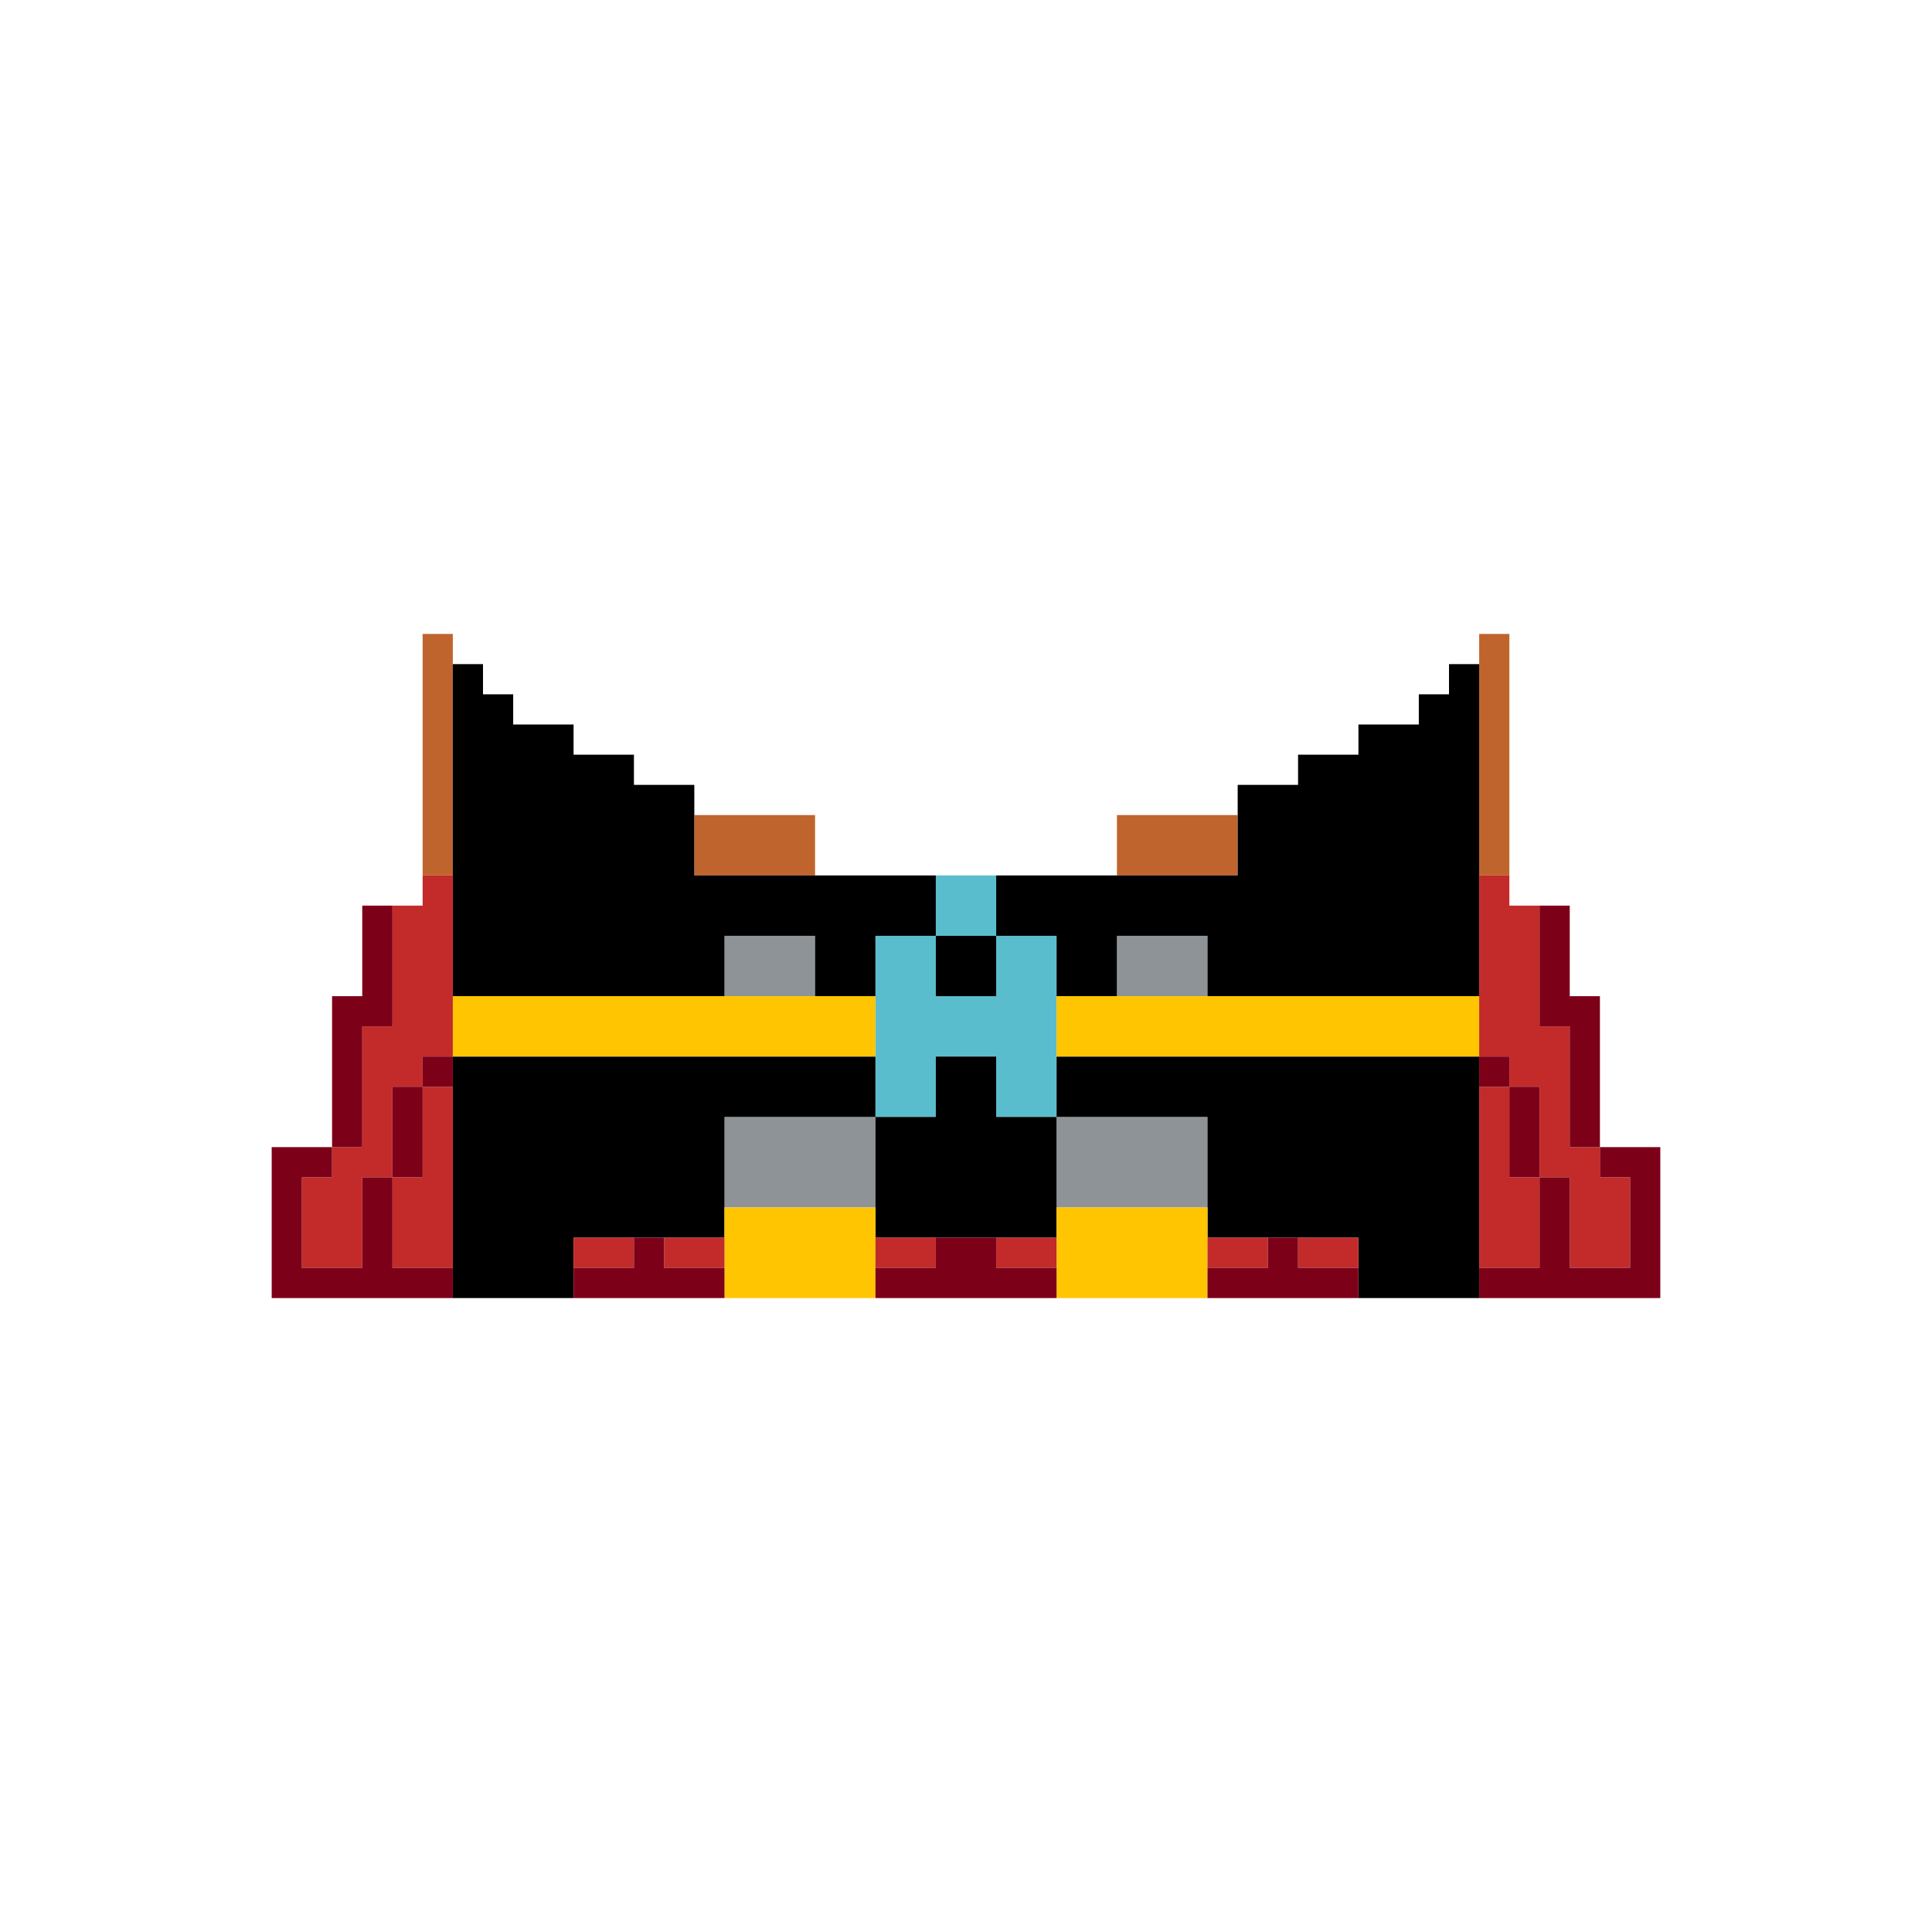
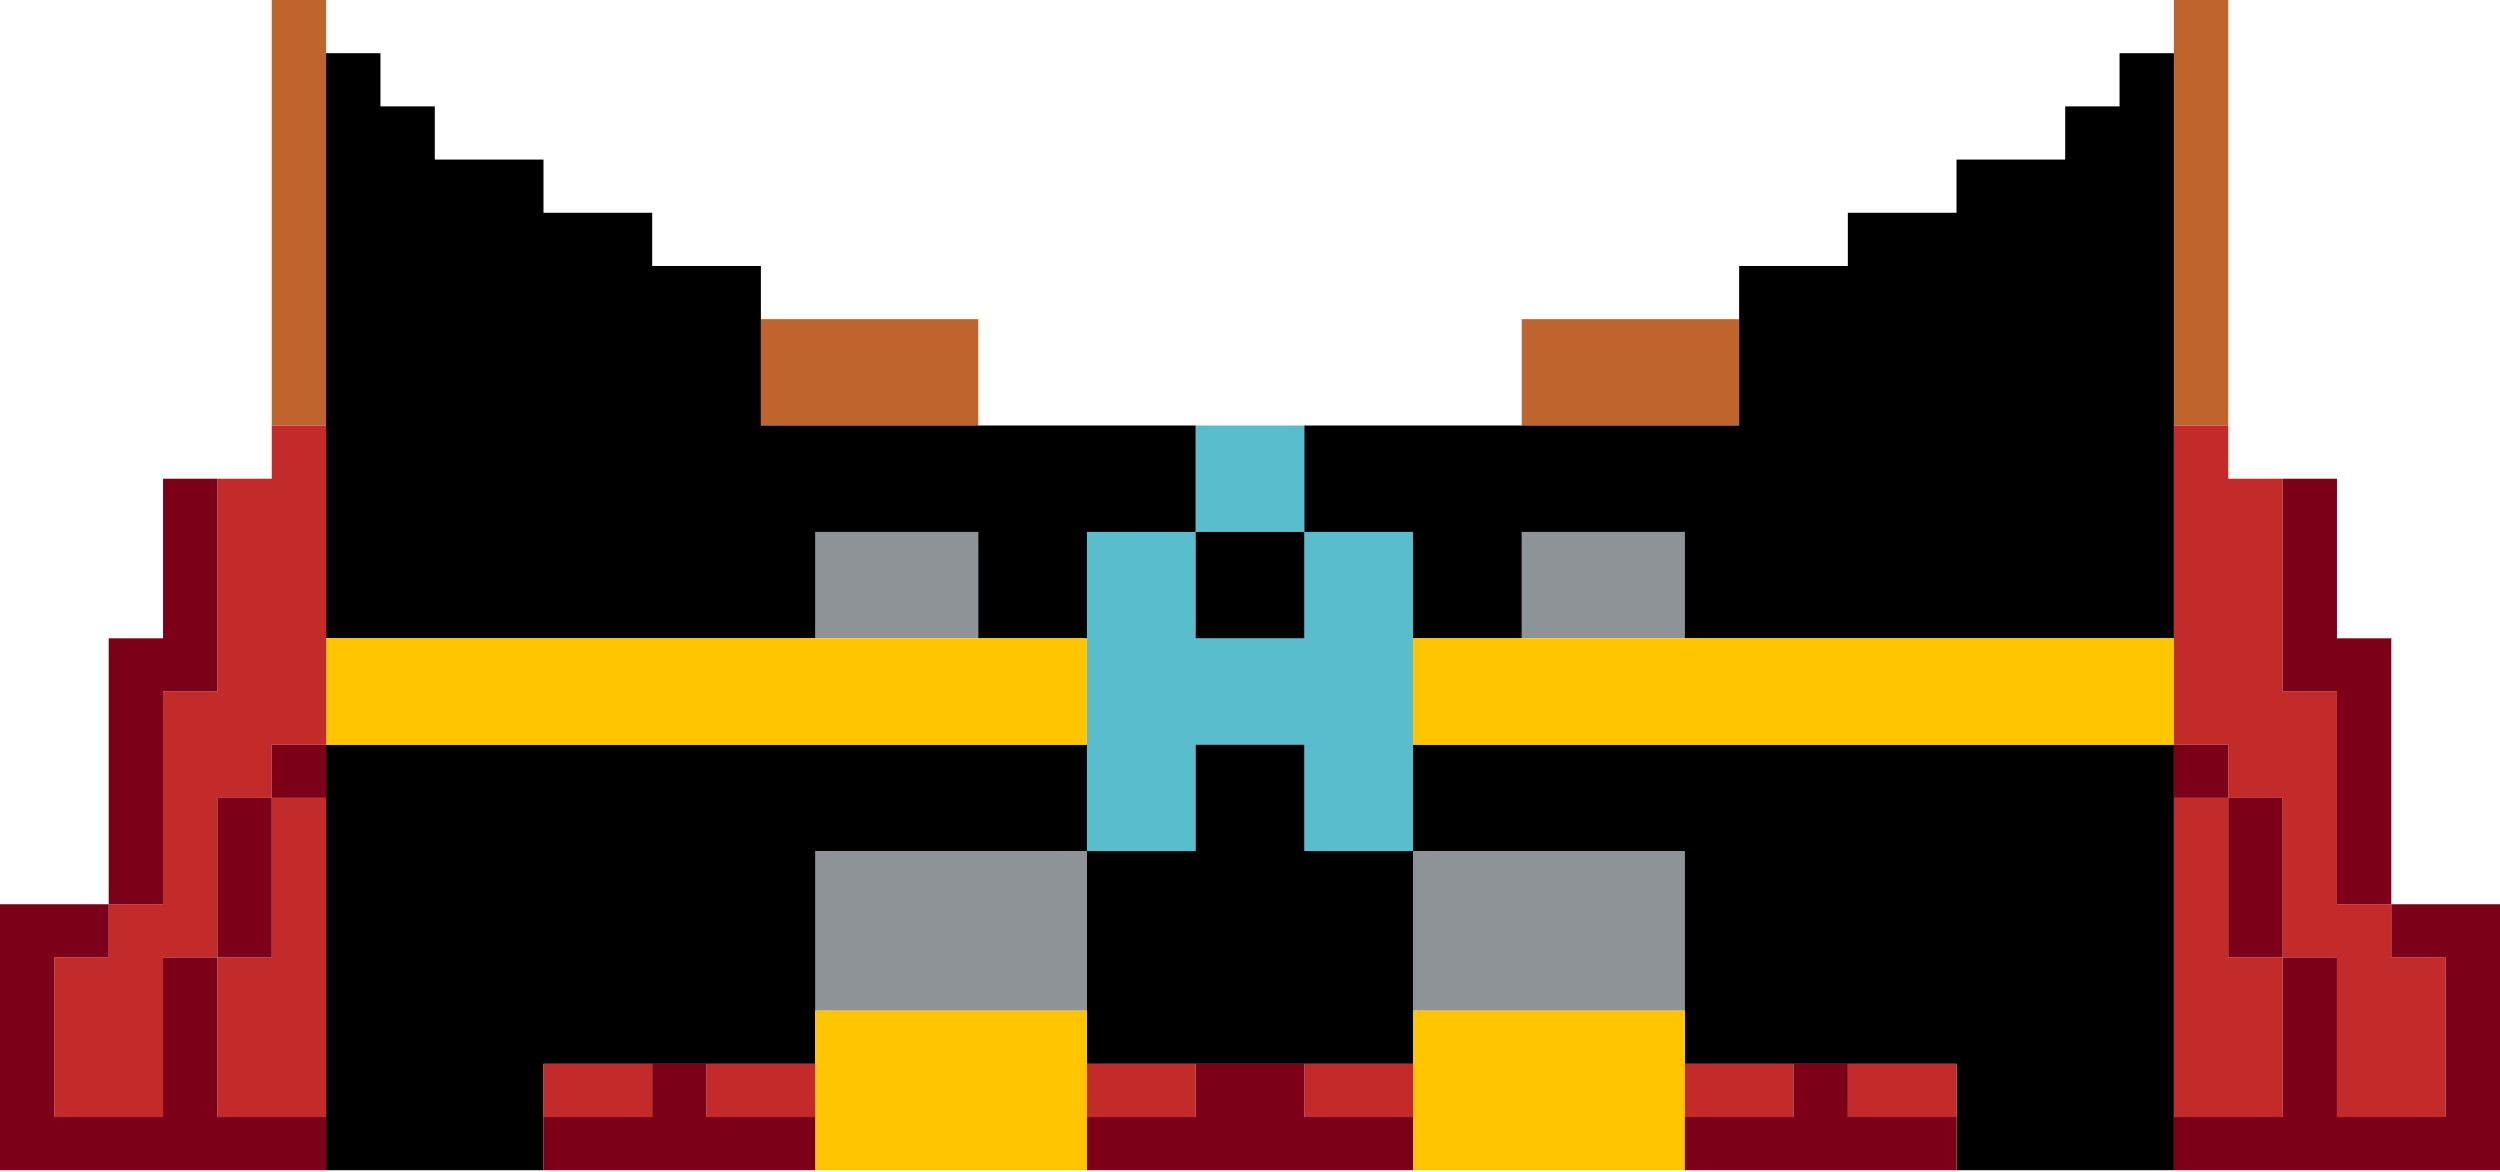
- <svg xmlns="http://www.w3.org/2000/svg" version="1.1" id="Layer_1" x="0px" y="0px" viewBox="0 0 64 64" style="enable-background:new 0 0 64 64;" xml:space="preserve">
-   <style type="text/css">
- 	.st0{fill:none;}
- 	.st1{fill:#C0642E;}
- 	.st2{fill:#8E9397;}
- 	.st3{fill:#5ABDCE;}
- 	.st4{fill:#FFC500;}
- 	.st5{fill:#C22B2A;}
- 	.st6{fill:#7D0019;}
- </style>
-   <rect y="0" class="st0" width="64" height="64" />
-   <g>
-     <g>
-       <path class="st1" d="M14,22v7h1v-8h-1V22z M49,21v8h1v-8H49z M39,27h-2v2h4v-2h-1H39z M25,27h-2v2h4v-2h-1H25z" />
-       <path class="st2" d="M27,37h-3v3h5v-3h-1H27z M38,37h-3v3h5v-3h-1H38z M39,31h-2v2h3v-2H39z M26,33h1v-2h-3v2h1H26z" />
-       <g>
-         <path class="st3" d="M34,31h-1v2h-2v-2h-2v6h2v-2h2v2h2v-6H34z" />
-         <path class="st3" d="M33,31v-2h-2v2h1H33z" />
-       </g>
-       <path d="M33,37v-2h-2v2h-2v4h6v-4h-1H33z M48,22v1h-1v1h-2v1h-2v1h-2v3h-8v2h2v2h2v-2h3v2h9V22H48z" />
-       <path d="M31,31v2h2v-2h-1H31z" />
-       <path d="M31,29h-8v-3h-2v-1h-2v-1h-2v-1h-1v-1h-1v11h9v-2h3v2h2v-2h2v-1V29z M29,35H15v8h4v-2h5v-4h5v-1V35z M47,35H35v2h5v4h5v2    h4v-8h-1H47z" />
-       <path class="st4" d="M27,40h-3v3h5v-3h-1H27z M38,40h-3v3h5v-3h-1H38z M48,33H35v2h14v-2H48z M27,33H15v2h14v-2h-1H27z" />
-     </g>
-     <g>
-       <g>
-         <path class="st5" d="M14,38v1h-1v3h2v-6h-1v1V38z" />
-         <path class="st5" d="M14,30h-1v4h-1v4h-1v1h-1v3h2v-3h1v-3h1v-1h1v-6h-1V30z M19,41v1h2v-1h-1H19z M22,41v1h2v-1h-1H22z M40,41v1     h2v-1h-1H40z M43,41v1h2v-1h-1H43z M29,41v1h2v-1h-1H29z M33,41v1h2v-1h-1H33z M50,38v-2h-1v6h2v-3h-1V38z" />
-         <path class="st5" d="M53,39v-1h-1v-4h-1v-4h-1v-1h-1v6h1v1h1v3h1v3h2v-3H53z" />
-       </g>
-       <g>
-         <path class="st6" d="M14,35h1v1h-1V35z" />
-         <path class="st6" d="M13,37v2h1v-3h-1V37z M22,42v-1h-1v1h-2v1h5v-1h-1H22z M43,42v-1h-1v1h-2v1h5v-1h-1H43z M33,42v-1h-2v1h-2v1     h6v-1h-1H33z" />
-         <path class="st6" d="M12,40v2h-2v-3h1v-1H9v5h6v-1h-2v-3h-1V40z" />
-         <path class="st6" d="M12,37v-3h1v-4h-1v3h-1v5h1V37z M49,35h1v1h-1V35z" />
-         <path class="st6" d="M51,37v-1h-1v3h1v-1V37z M53,36v-3h-1v-3h-1v4h1v4h1v-1V36z" />
-         <path class="st6" d="M54,38h-1v1h1v3h-2v-3h-1v3h-2v1h6v-5H54z" />
-       </g>
-     </g>
-   </g>
+ <svg xmlns="http://www.w3.org/2000/svg" width="96" height="45" viewBox="0 0 96 45" fill="none">
+   <path d="M10.435 2.043V16.34H12.522V0H10.435V2.043ZM83.478 0V16.34H85.565V0H83.478ZM62.609 12.255H58.435V16.34H66.782V12.255H64.696H62.609ZM33.391 12.255H29.217V16.34H37.565V12.255H35.478H33.391Z" fill="#C0642E" />
+   <path d="M37.565 32.681H31.304V38.809H41.739V32.681H39.652H37.565ZM60.522 32.681H54.261V38.809H64.696V32.681H62.609H60.522ZM62.609 20.425H58.435V24.511H64.696V20.425H62.609ZM35.478 24.511H37.565V20.425H31.304V24.511H33.391H35.478Z" fill="#8E9397" />
+   <path d="M52.174 20.425H50.087V24.511H45.913V20.425H41.739V32.681H45.913V28.596H50.087V32.681H54.261V20.425H52.174Z" fill="#5ABDCE" />
+   <path d="M50.087 20.426V16.34H45.913V20.426H48H50.087Z" fill="#5ABDCE" />
+   <path d="M50.087 32.681V28.596H45.913V32.681H41.739V40.851H54.261V32.681H52.174H50.087ZM81.391 2.043V4.085H79.304V6.128H75.13V8.17H70.957V10.213H66.783V16.34H50.087V20.426H54.261V24.511H58.435V20.426H64.696V24.511H83.478V2.043H81.391Z" fill="black" />
+   <path d="M45.913 20.425V24.511H50.087V20.425H48H45.913Z" fill="black" />
+   <path d="M45.913 16.34H29.218V10.213H25.044V8.17H20.87V6.128H16.696V4.085H14.609V2.043H12.522V24.511H31.305V20.426H37.565V24.511H41.739V20.426H45.913V18.383V16.34ZM41.739 28.596H12.522V44.936H20.87V40.851H31.305V32.681H41.739V30.638V28.596ZM79.305 28.596H54.261V32.681H64.696V40.851H75.131V44.936H83.478V28.596H81.391H79.305Z" fill="black" />
+   <path d="M37.565 38.809H31.305V44.936H41.739V38.809H39.652H37.565ZM60.522 38.809H54.261V44.936H64.696V38.809H62.609H60.522ZM81.391 24.511H54.261V28.596H83.478V24.511H81.391ZM37.565 24.511H12.522V28.596H41.739V24.511H39.652H37.565Z" fill="#FFC500" />
+   <path d="M10.435 34.723V36.766H8.348V42.894H12.522V30.638H10.435V32.681V34.723Z" fill="#C22B2A" />
+   <path d="M10.435 18.383H8.348V26.553H6.261V34.723H4.174V36.766H2.087V42.894H6.261V36.766H8.348V30.638H10.435V28.596H12.522V16.34H10.435V18.383ZM20.869 40.851V42.894H25.043V40.851H22.956H20.869ZM27.13 40.851V42.894H31.304V40.851H29.217H27.13ZM64.696 40.851V42.894H68.87V40.851H66.783H64.696ZM70.957 40.851V42.894H75.13V40.851H73.043H70.957ZM41.739 40.851V42.894H45.913V40.851H43.826H41.739ZM50.087 40.851V42.894H54.261V40.851H52.174H50.087ZM85.565 34.723V30.638H83.478V42.894H87.652V36.766H85.565V34.723Z" fill="#C22B2A" />
+   <path d="M91.826 36.766V34.723H89.739V26.553H87.652V18.383H85.565V16.34H83.478V28.596H85.565V30.638H87.652V36.766H89.739V42.894H93.913V36.766H91.826Z" fill="#C22B2A" />
+   <path d="M10.435 28.596H12.522V30.638H10.435V28.596Z" fill="#7D0019" />
+   <path d="M8.348 32.681V36.766H10.435V30.638H8.348V32.681ZM27.13 42.894V40.851H25.043V42.894H20.869V44.936H31.304V42.894H29.217H27.13ZM70.957 42.894V40.851H68.87V42.894H64.696V44.936H75.13V42.894H73.043H70.957ZM50.087 42.894V40.851H45.913V42.894H41.739V44.936H54.261V42.894H52.174H50.087Z" fill="#7D0019" />
+   <path d="M6.261 38.809V42.894H2.087V36.766H4.174V34.723H0V44.936H12.522V42.894H8.348V36.766H6.261V38.809Z" fill="#7D0019" />
+   <path d="M6.261 32.681V26.553H8.348V18.383H6.261V24.511H4.174V34.723H6.261V32.681ZM83.478 28.596H85.565V30.638H83.478V28.596Z" fill="#7D0019" />
+   <path d="M87.652 32.681V30.638H85.565V36.766H87.652V34.723V32.681ZM91.826 30.638V24.511H89.739V18.383H87.652V26.553H89.739V34.723H91.826V32.681V30.638Z" fill="#7D0019" />
+   <path d="M93.913 34.723H91.826V36.766H93.913V42.894H89.739V36.766H87.652V42.894H83.478V44.936H96V34.723H93.913Z" fill="#7D0019" />
</svg>
